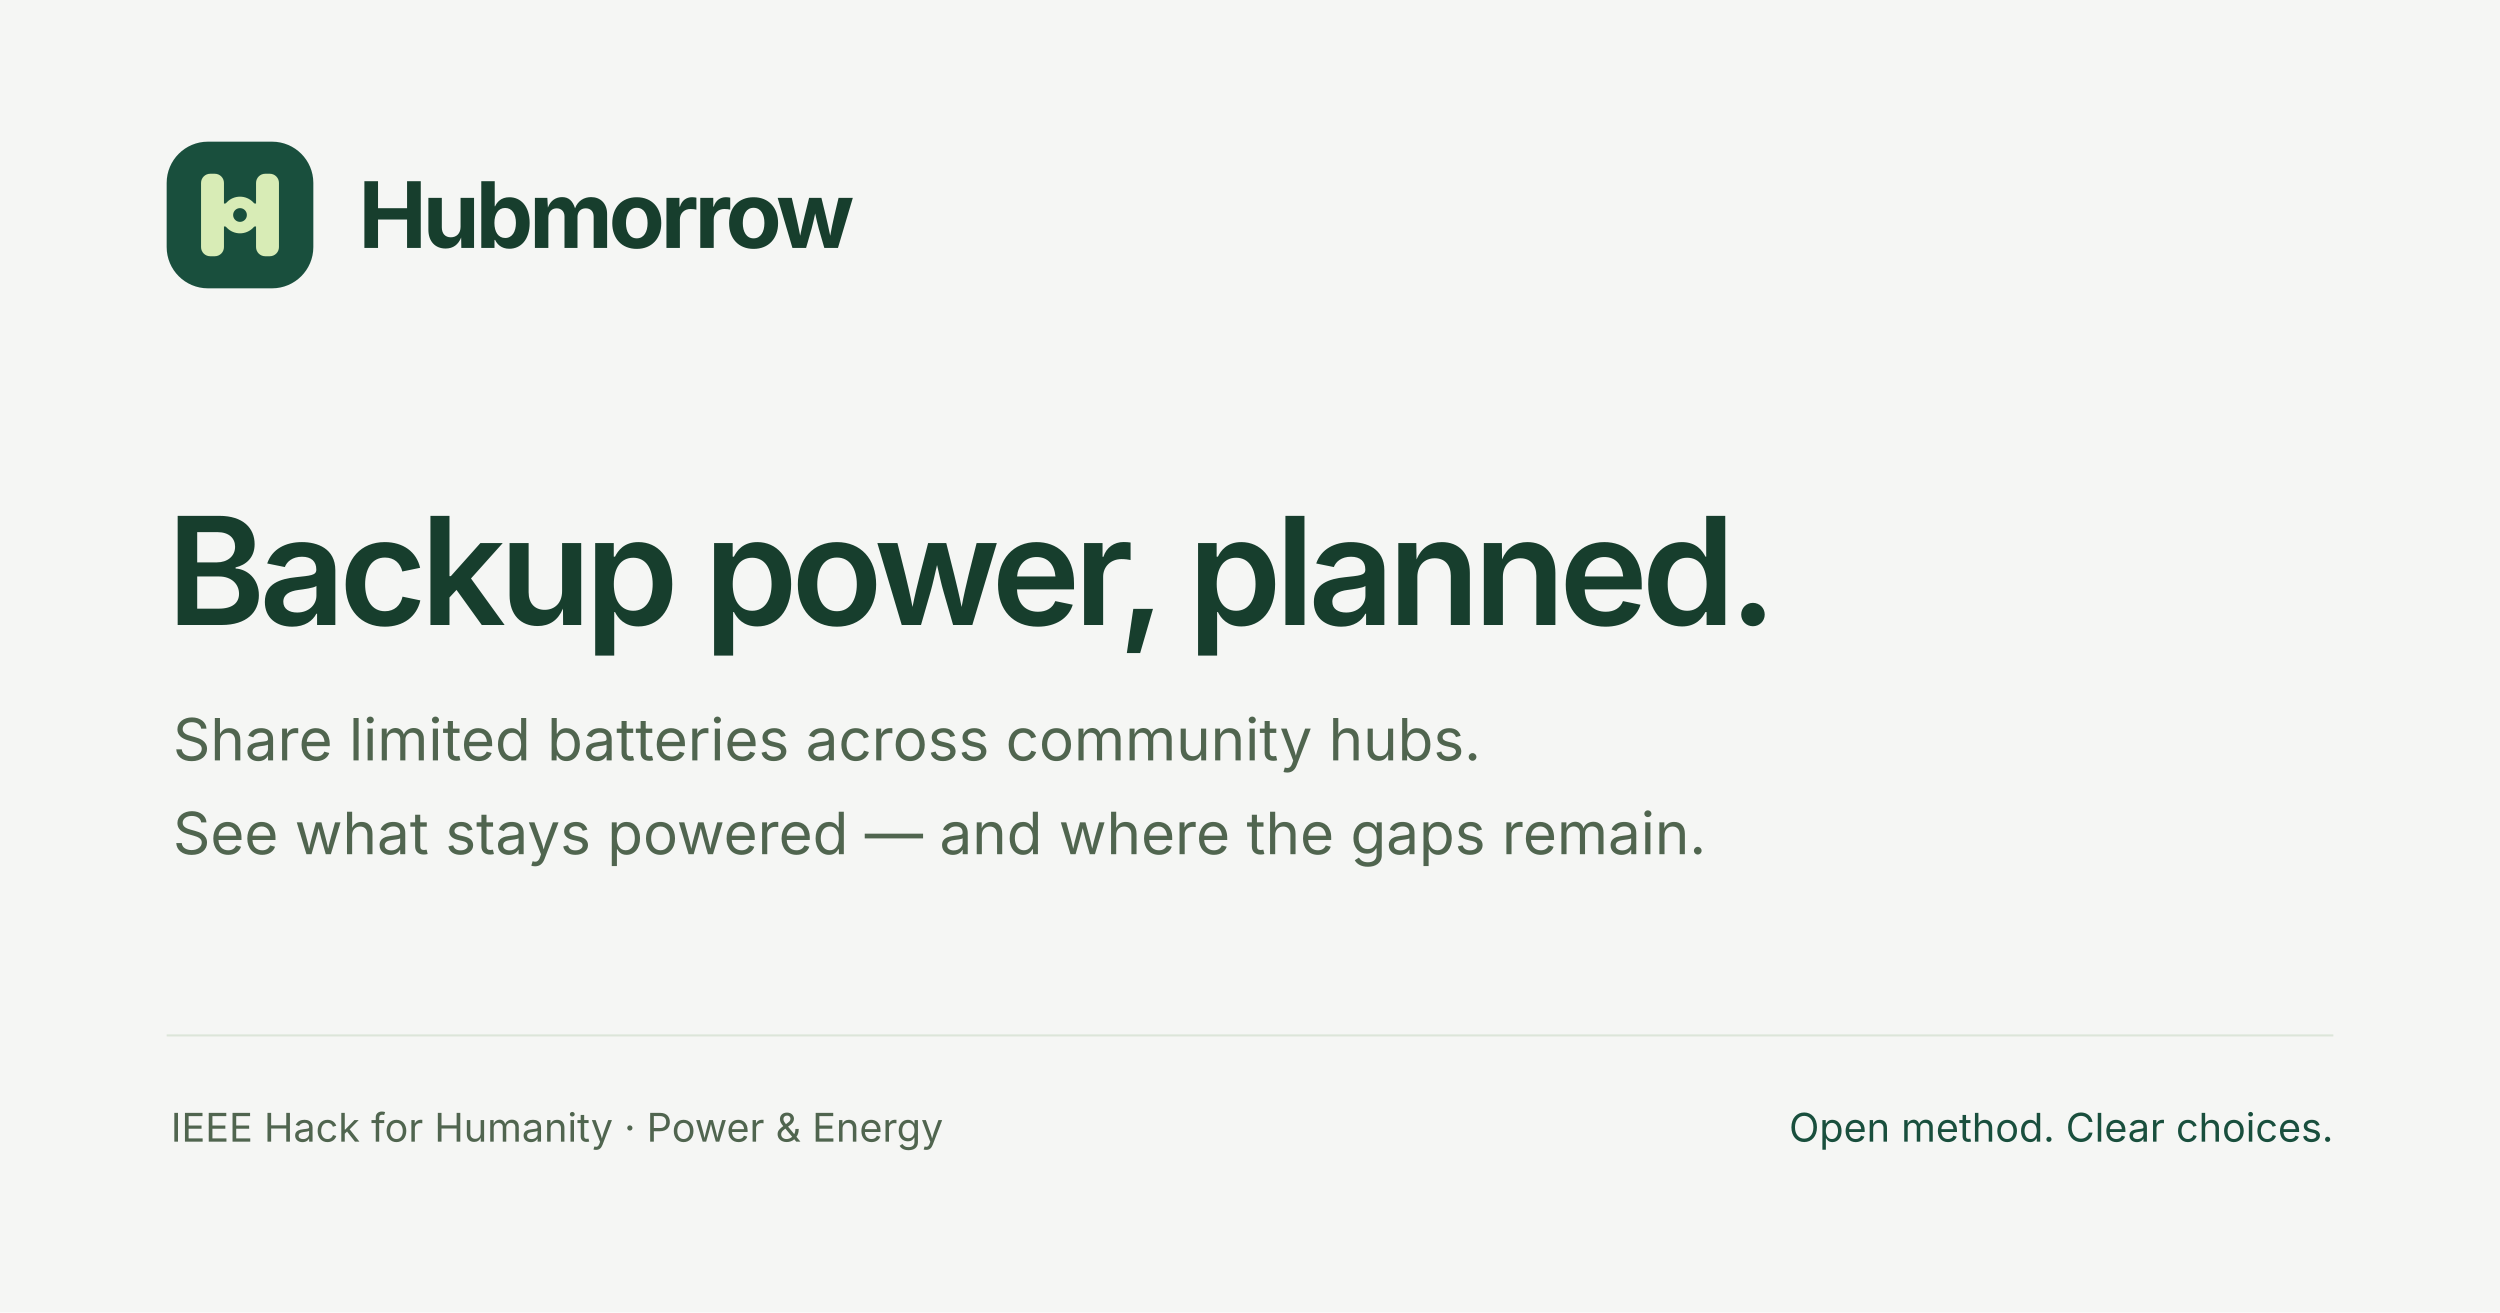
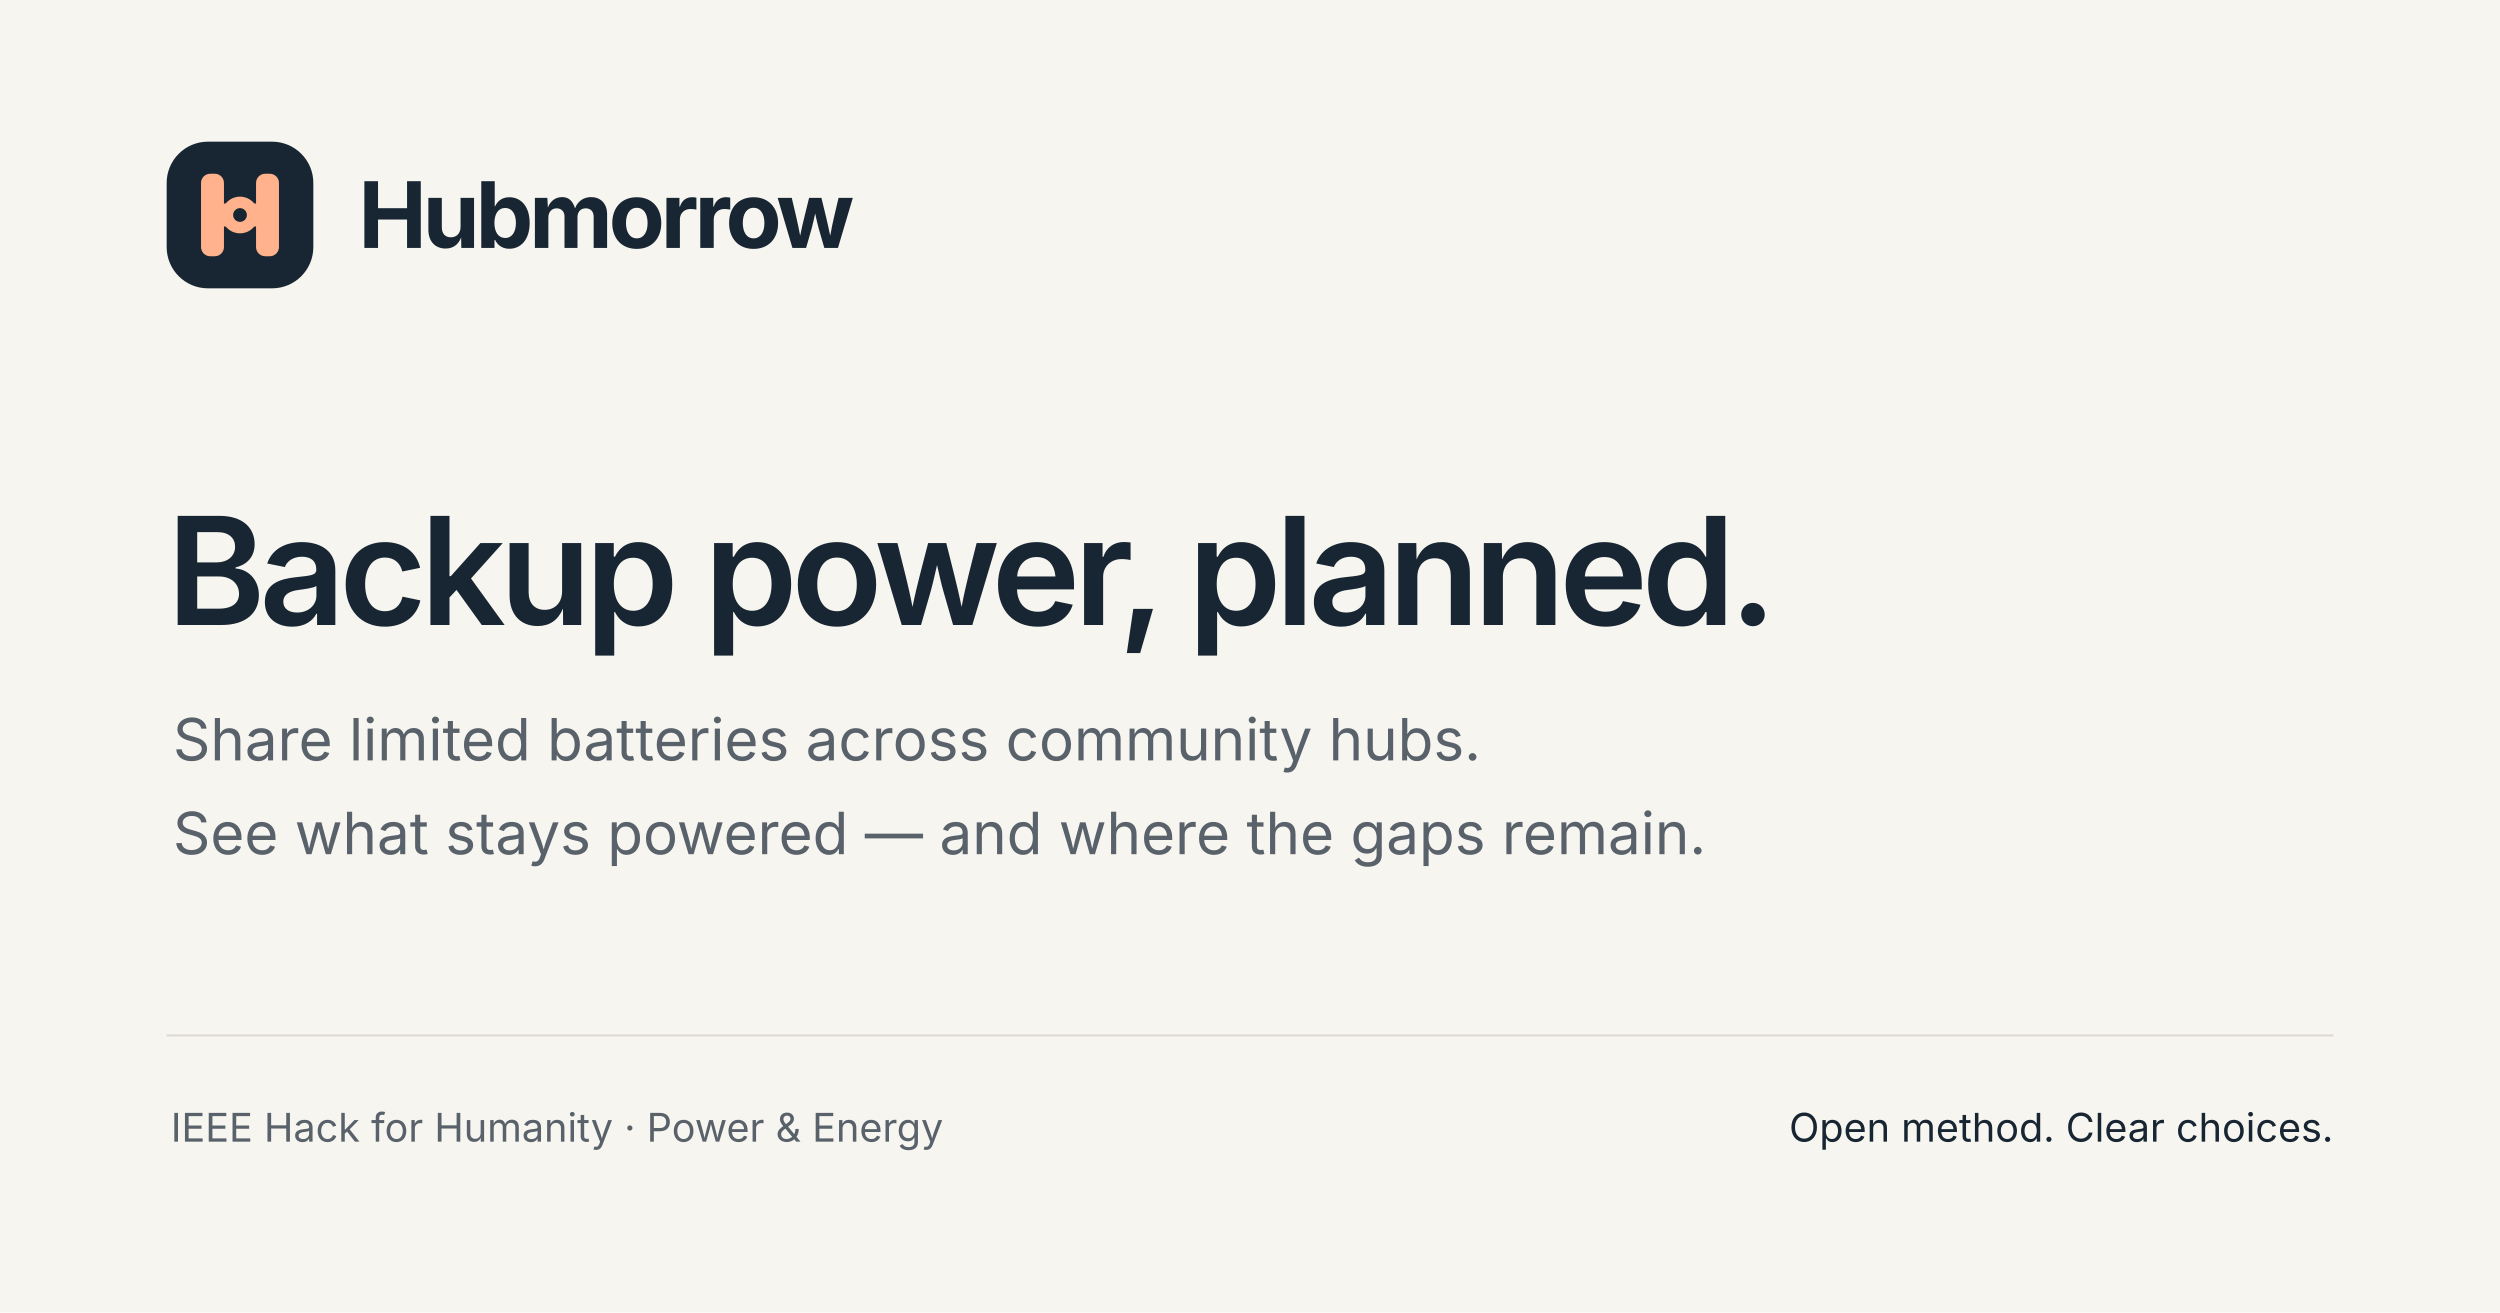
<svg xmlns="http://www.w3.org/2000/svg" width="1200" height="630" viewBox="0 0 1200 630">
-   <rect width="1200" height="630" fill="#f5f6f4" />
+   <rect width="1200" height="630" fill="#f7f5ef" />
  <g transform="translate(80 68) scale(1.1)">
-     <rect width="64" height="64" rx="18" fill="#194f3d" />
-     <g fill="#d8ecb6">
+     <rect width="64" height="64" rx="18" fill="#172632" />
+     <g fill="#ffb28c">
      <rect x="15" y="14" width="10" height="36" rx="4" />
      <rect x="39" y="14" width="10" height="36" rx="4" />
      <path d="M22 27h20v10H22z" />
      <circle cx="32" cy="32" r="8" />
    </g>
-     <circle cx="32" cy="32" r="3" fill="#194f3d" />
+     <circle cx="32" cy="32" r="3" fill="#172632" />
  </g>
-   <g font-family="system-ui,-apple-system,Segoe UI,sans-serif" fill="#173e2d">
+   <g font-family="system-ui,-apple-system,Segoe UI,sans-serif" fill="#172632">
    <text x="172" y="119" font-size="44" font-weight="650" letter-spacing="-2">Hubmorrow</text>
    <text x="80" y="300" font-size="72" font-weight="600" letter-spacing="-3">Backup power, planned.</text>
-     <text x="83" y="365" font-size="28" fill="#50654f">Share limited batteries across community hubs.</text>
-     <text x="83" y="410" font-size="28" fill="#50654f">See what stays powered — and where the gaps remain.</text>
-     <path d="M80 497H1120" stroke="#dce5d9" />
-     <text x="82" y="548" font-size="19" fill="#50654f">IEEE Hack for Humanity · Power &amp; Energy</text>
-     <text x="1120" y="548" text-anchor="end" font-size="19" fill="#194f3d">Open method. Clear choices.</text>
+     <text x="83" y="365" font-size="28" fill="#59616a">Share limited batteries across community hubs.</text>
+     <text x="83" y="410" font-size="28" fill="#59616a">See what stays powered — and where the gaps remain.</text>
+     <path d="M80 497H1120" stroke="#dedbd3" />
+     <text x="82" y="548" font-size="19" fill="#59616a">IEEE Hack for Humanity · Power &amp; Energy</text>
+     <text x="1120" y="548" text-anchor="end" font-size="19" fill="#172632">Open method. Clear choices.</text>
  </g>
</svg>
